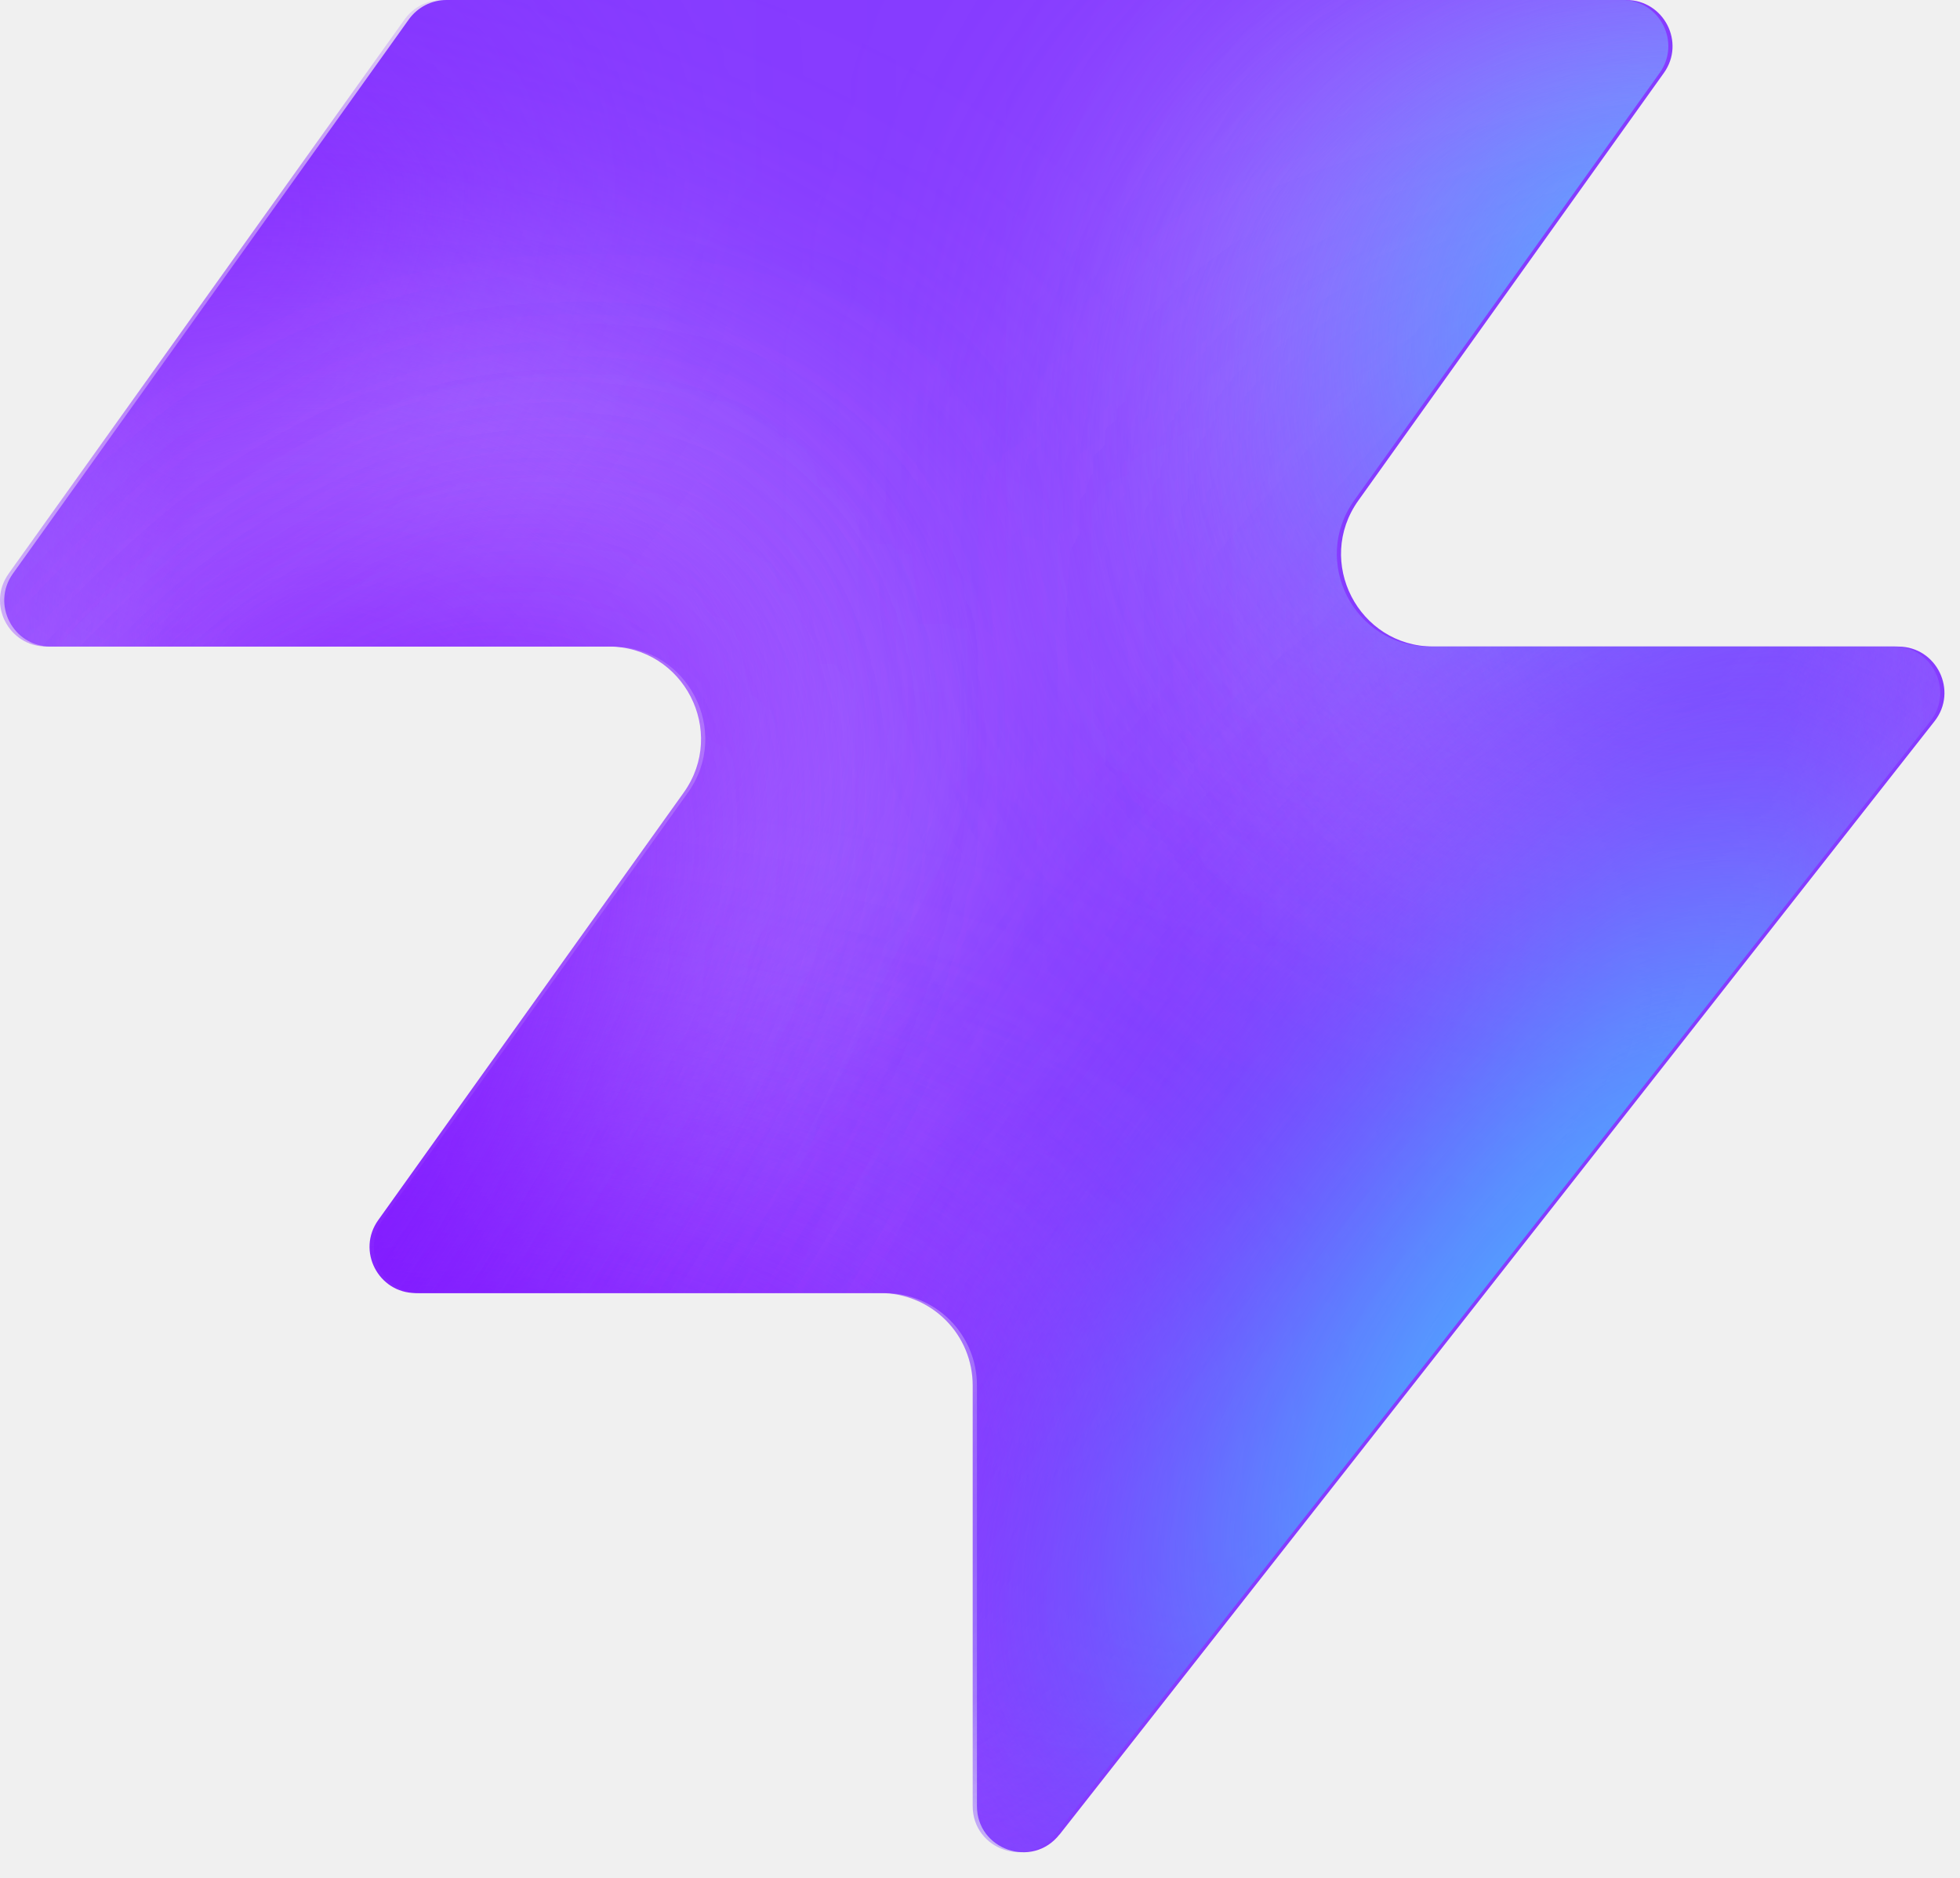
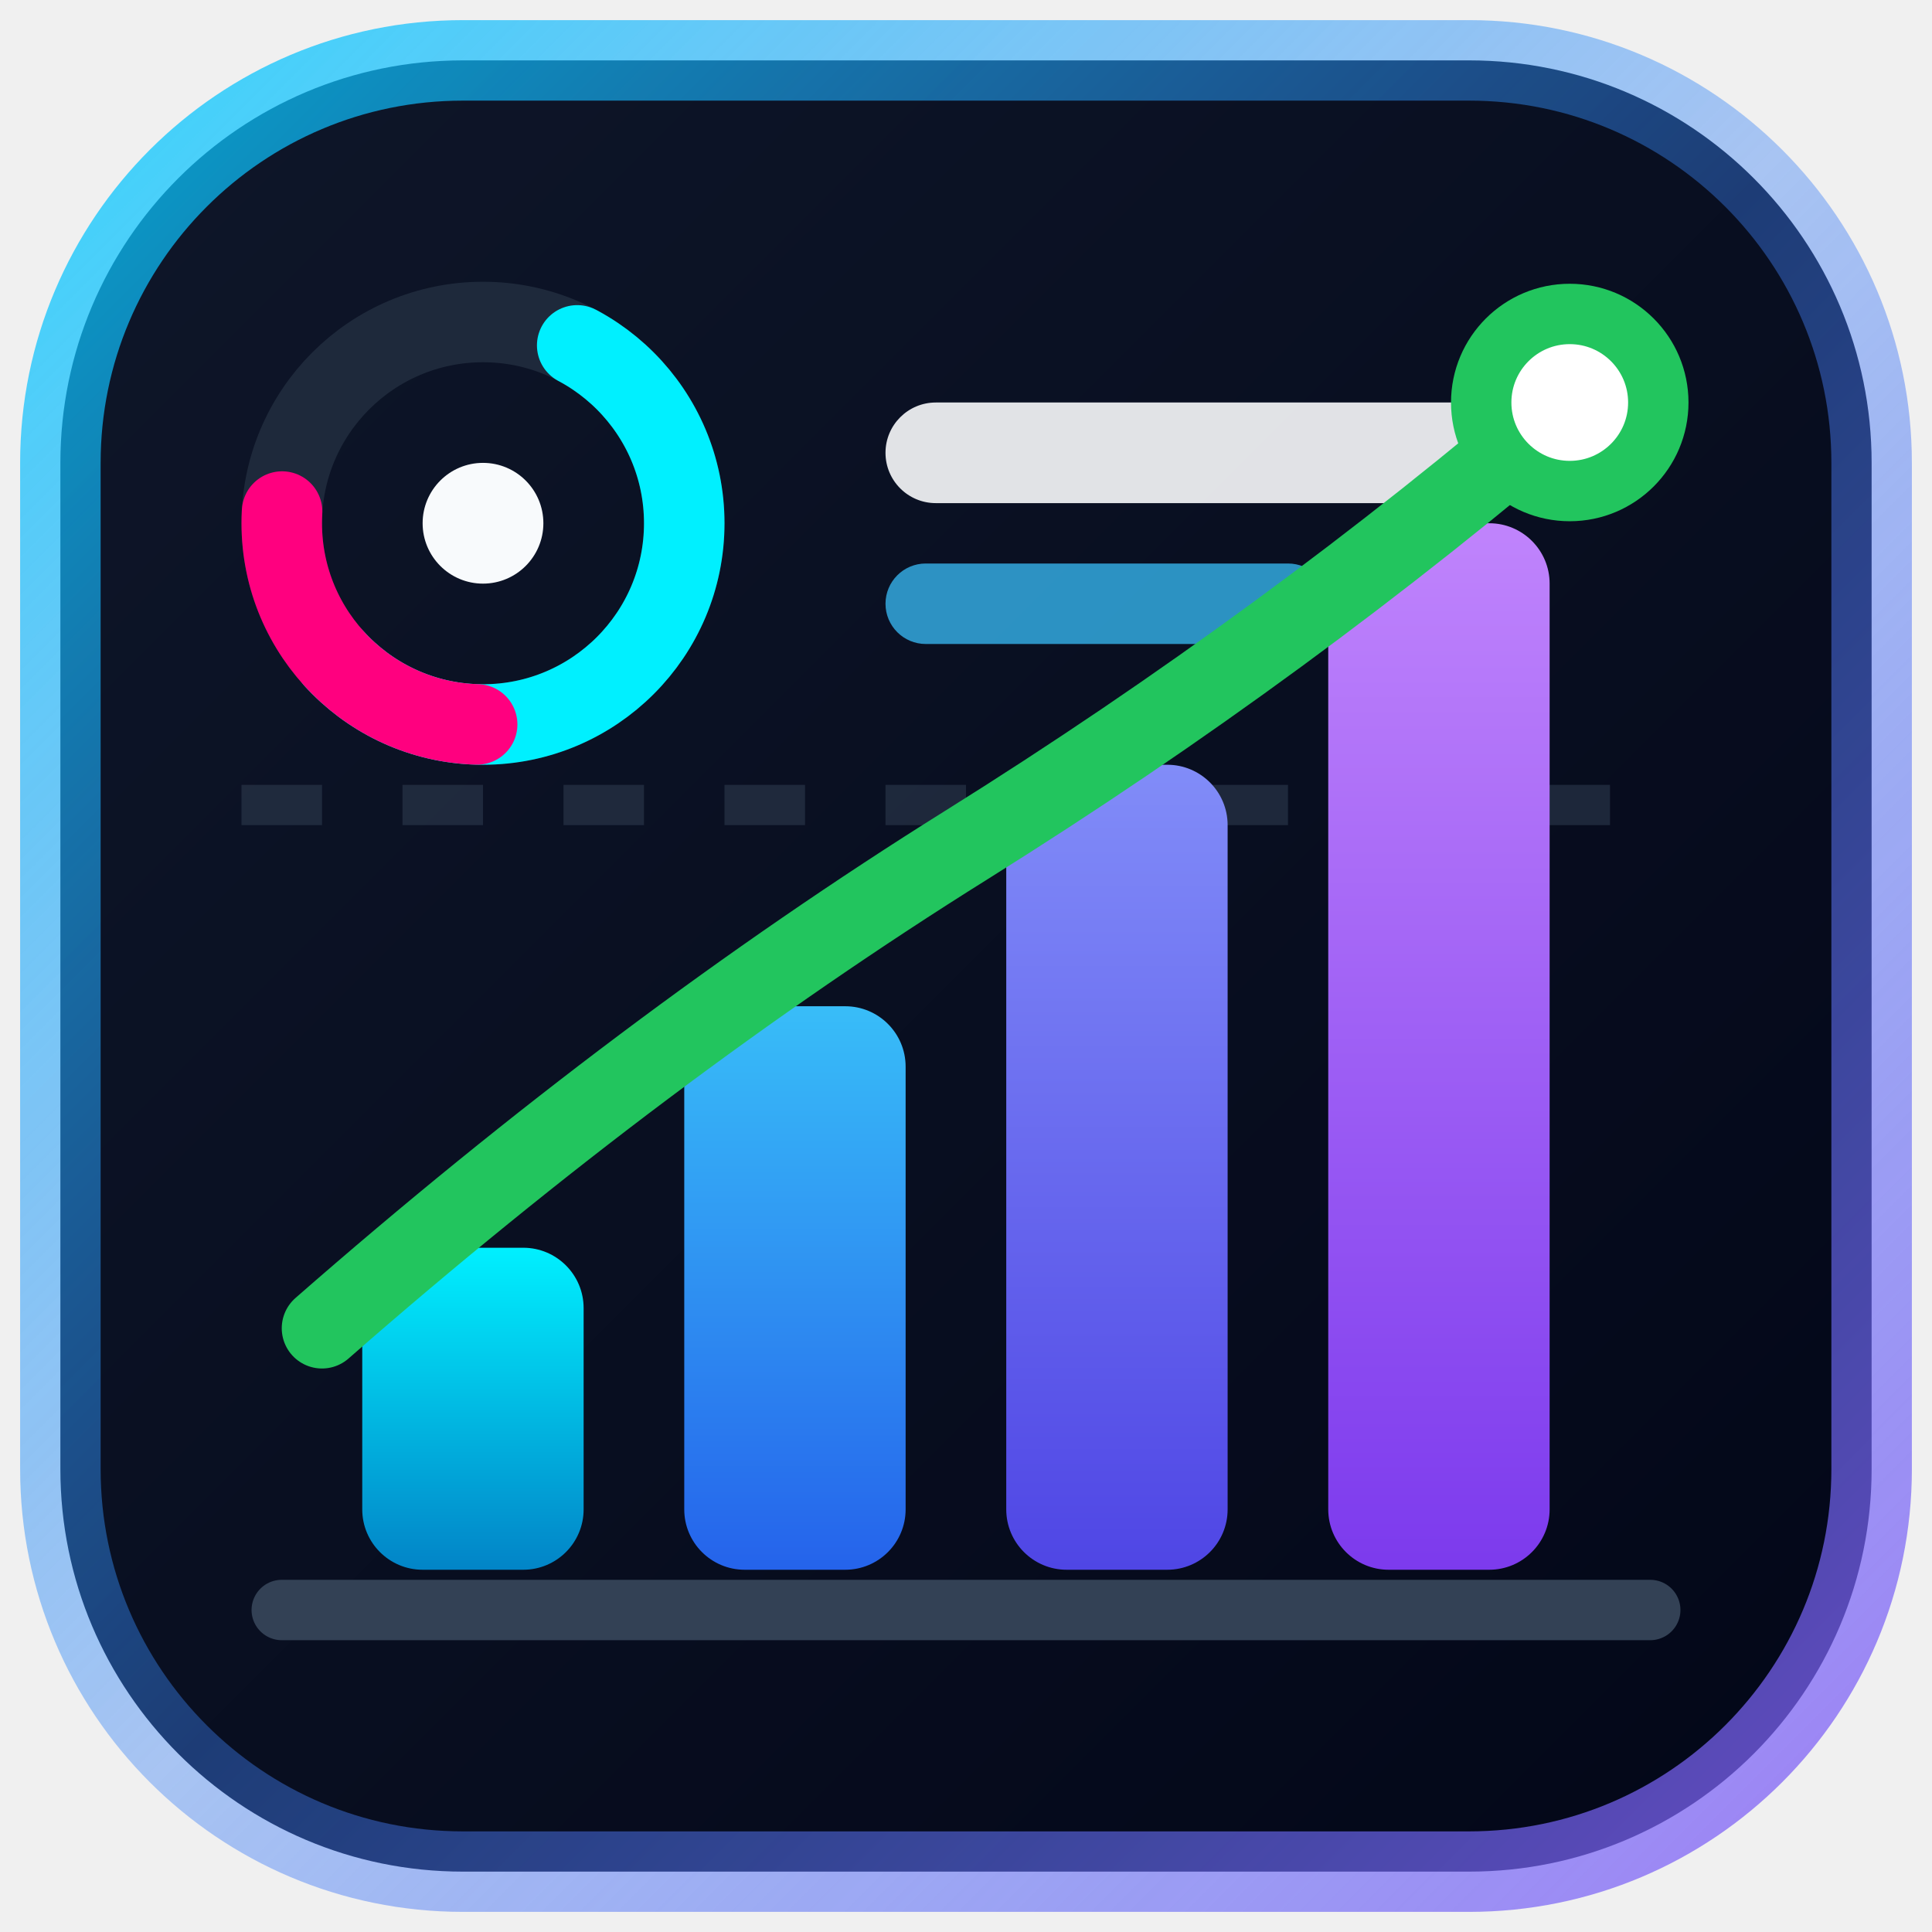
- <svg xmlns="http://www.w3.org/2000/svg" width="48" height="46" fill="none" viewBox="0 0 48 46">
-   <path fill="#863bff" d="M25.946 44.938c-.664.845-2.021.375-2.021-.698V33.937a2.26 2.26 0 0 0-2.262-2.262H10.287c-.92 0-1.456-1.04-.92-1.788l7.48-10.471c1.07-1.497 0-3.578-1.842-3.578H1.237c-.92 0-1.456-1.04-.92-1.788L10.013.474c.214-.297.556-.474.92-.474h28.894c.92 0 1.456 1.04.92 1.788l-7.48 10.471c-1.07 1.498 0 3.579 1.842 3.579h11.377c.943 0 1.473 1.088.89 1.83L25.947 44.94z" style="fill:#863bff;fill:color(display-p3 .525 .23 1);fill-opacity:1" />
-   <mask id="a" width="48" height="46" x="0" y="0" maskUnits="userSpaceOnUse" style="mask-type:alpha">
-     <path fill="#000" d="M25.842 44.938c-.664.844-2.021.375-2.021-.698V33.937a2.26 2.26 0 0 0-2.262-2.262H10.183c-.92 0-1.456-1.04-.92-1.788l7.48-10.471c1.07-1.498 0-3.579-1.842-3.579H1.133c-.92 0-1.456-1.04-.92-1.787L9.91.473c.214-.297.556-.474.92-.474h28.894c.92 0 1.456 1.04.92 1.788l-7.48 10.471c-1.07 1.498 0 3.578 1.842 3.578h11.377c.943 0 1.473 1.088.89 1.832L25.843 44.94z" style="fill:#000;fill-opacity:1" />
-   </mask>
-   <g mask="url(#a)">
-     <g filter="url(#b)">
-       <ellipse cx="5.508" cy="14.704" fill="#ede6ff" rx="5.508" ry="14.704" style="fill:#ede6ff;fill:color(display-p3 .927 .903 1);fill-opacity:1" transform="matrix(.00324 1 1 -.00324 -4.47 31.516)" />
-     </g>
-     <g filter="url(#c)">
-       <ellipse cx="10.399" cy="29.851" fill="#ede6ff" rx="10.399" ry="29.851" style="fill:#ede6ff;fill:color(display-p3 .927 .903 1);fill-opacity:1" transform="matrix(.00324 1 1 -.00324 -39.328 7.883)" />
-     </g>
-     <g filter="url(#d)">
-       <ellipse cx="5.508" cy="30.487" fill="#7e14ff" rx="5.508" ry="30.487" style="fill:#7e14ff;fill:color(display-p3 .492 .077 1);fill-opacity:1" transform="rotate(89.814 -25.913 -14.639)scale(1 -1)" />
-     </g>
-     <g filter="url(#e)">
-       <ellipse cx="5.508" cy="30.599" fill="#7e14ff" rx="5.508" ry="30.599" style="fill:#7e14ff;fill:color(display-p3 .492 .077 1);fill-opacity:1" transform="rotate(89.814 -32.644 -3.334)scale(1 -1)" />
-     </g>
-     <g filter="url(#f)">
-       <ellipse cx="5.508" cy="30.599" fill="#7e14ff" rx="5.508" ry="30.599" style="fill:#7e14ff;fill:color(display-p3 .492 .077 1);fill-opacity:1" transform="matrix(.00324 1 1 -.00324 -34.34 30.47)" />
-     </g>
-     <g filter="url(#g)">
-       <ellipse cx="14.072" cy="22.078" fill="#ede6ff" rx="14.072" ry="22.078" style="fill:#ede6ff;fill:color(display-p3 .927 .903 1);fill-opacity:1" transform="rotate(93.35 24.506 48.493)scale(-1 1)" />
-     </g>
-     <g filter="url(#h)">
-       <ellipse cx="3.47" cy="21.501" fill="#7e14ff" rx="3.47" ry="21.501" style="fill:#7e14ff;fill:color(display-p3 .492 .077 1);fill-opacity:1" transform="rotate(89.009 28.708 47.59)scale(-1 1)" />
-     </g>
-     <g filter="url(#i)">
-       <ellipse cx="3.47" cy="21.501" fill="#7e14ff" rx="3.47" ry="21.501" style="fill:#7e14ff;fill:color(display-p3 .492 .077 1);fill-opacity:1" transform="rotate(89.009 28.708 47.59)scale(-1 1)" />
-     </g>
-     <g filter="url(#j)">
-       <ellipse cx=".387" cy="8.972" fill="#7e14ff" rx="4.407" ry="29.108" style="fill:#7e14ff;fill:color(display-p3 .492 .077 1);fill-opacity:1" transform="rotate(39.51 .387 8.972)" />
-     </g>
-     <g filter="url(#k)">
-       <ellipse cx="47.523" cy="-6.092" fill="#7e14ff" rx="4.407" ry="29.108" style="fill:#7e14ff;fill:color(display-p3 .492 .077 1);fill-opacity:1" transform="rotate(37.892 47.523 -6.092)" />
-     </g>
-     <g filter="url(#l)">
-       <ellipse cx="41.412" cy="6.333" fill="#47bfff" rx="5.971" ry="9.665" style="fill:#47bfff;fill:color(display-p3 .28 .748 1);fill-opacity:1" transform="rotate(37.892 41.412 6.333)" />
-     </g>
-     <g filter="url(#m)">
-       <ellipse cx="-1.879" cy="38.332" fill="#7e14ff" rx="4.407" ry="29.108" style="fill:#7e14ff;fill:color(display-p3 .492 .077 1);fill-opacity:1" transform="rotate(37.892 -1.88 38.332)" />
-     </g>
-     <g filter="url(#n)">
-       <ellipse cx="-1.879" cy="38.332" fill="#7e14ff" rx="4.407" ry="29.108" style="fill:#7e14ff;fill:color(display-p3 .492 .077 1);fill-opacity:1" transform="rotate(37.892 -1.88 38.332)" />
-     </g>
-     <g filter="url(#o)">
-       <ellipse cx="35.651" cy="29.907" fill="#7e14ff" rx="4.407" ry="29.108" style="fill:#7e14ff;fill:color(display-p3 .492 .077 1);fill-opacity:1" transform="rotate(37.892 35.651 29.907)" />
-     </g>
-     <g filter="url(#p)">
-       <ellipse cx="38.418" cy="32.4" fill="#47bfff" rx="5.971" ry="15.297" style="fill:#47bfff;fill:color(display-p3 .28 .748 1);fill-opacity:1" transform="rotate(37.892 38.418 32.4)" />
-     </g>
-   </g>
+ <svg xmlns="http://www.w3.org/2000/svg" viewBox="0 0 48 48" width="48" height="48" fill="none">
  <defs>
-     <filter id="b" width="60.045" height="41.654" x="-19.77" y="16.149" color-interpolation-filters="sRGB" filterUnits="userSpaceOnUse">
-       <feFlood flood-opacity="0" result="BackgroundImageFix" />
-       <feBlend in="SourceGraphic" in2="BackgroundImageFix" result="shape" />
-       <feGaussianBlur result="effect1_foregroundBlur_2002_17158" stdDeviation="7.659" />
-     </filter>
-     <filter id="c" width="90.34" height="51.437" x="-54.613" y="-7.533" color-interpolation-filters="sRGB" filterUnits="userSpaceOnUse">
-       <feFlood flood-opacity="0" result="BackgroundImageFix" />
-       <feBlend in="SourceGraphic" in2="BackgroundImageFix" result="shape" />
-       <feGaussianBlur result="effect1_foregroundBlur_2002_17158" stdDeviation="7.659" />
-     </filter>
-     <filter id="d" width="79.355" height="29.4" x="-49.64" y="2.03" color-interpolation-filters="sRGB" filterUnits="userSpaceOnUse">
-       <feFlood flood-opacity="0" result="BackgroundImageFix" />
-       <feBlend in="SourceGraphic" in2="BackgroundImageFix" result="shape" />
-       <feGaussianBlur result="effect1_foregroundBlur_2002_17158" stdDeviation="4.596" />
-     </filter>
-     <filter id="e" width="79.579" height="29.4" x="-45.045" y="20.029" color-interpolation-filters="sRGB" filterUnits="userSpaceOnUse">
-       <feFlood flood-opacity="0" result="BackgroundImageFix" />
-       <feBlend in="SourceGraphic" in2="BackgroundImageFix" result="shape" />
-       <feGaussianBlur result="effect1_foregroundBlur_2002_17158" stdDeviation="4.596" />
-     </filter>
-     <filter id="f" width="79.579" height="29.4" x="-43.513" y="21.178" color-interpolation-filters="sRGB" filterUnits="userSpaceOnUse">
-       <feFlood flood-opacity="0" result="BackgroundImageFix" />
-       <feBlend in="SourceGraphic" in2="BackgroundImageFix" result="shape" />
-       <feGaussianBlur result="effect1_foregroundBlur_2002_17158" stdDeviation="4.596" />
-     </filter>
-     <filter id="g" width="74.749" height="58.852" x="15.756" y="-17.901" color-interpolation-filters="sRGB" filterUnits="userSpaceOnUse">
-       <feFlood flood-opacity="0" result="BackgroundImageFix" />
-       <feBlend in="SourceGraphic" in2="BackgroundImageFix" result="shape" />
-       <feGaussianBlur result="effect1_foregroundBlur_2002_17158" stdDeviation="7.659" />
-     </filter>
-     <filter id="h" width="61.377" height="25.362" x="23.548" y="2.284" color-interpolation-filters="sRGB" filterUnits="userSpaceOnUse">
-       <feFlood flood-opacity="0" result="BackgroundImageFix" />
-       <feBlend in="SourceGraphic" in2="BackgroundImageFix" result="shape" />
-       <feGaussianBlur result="effect1_foregroundBlur_2002_17158" stdDeviation="4.596" />
-     </filter>
-     <filter id="i" width="61.377" height="25.362" x="23.548" y="2.284" color-interpolation-filters="sRGB" filterUnits="userSpaceOnUse">
-       <feFlood flood-opacity="0" result="BackgroundImageFix" />
-       <feBlend in="SourceGraphic" in2="BackgroundImageFix" result="shape" />
-       <feGaussianBlur result="effect1_foregroundBlur_2002_17158" stdDeviation="4.596" />
-     </filter>
-     <filter id="j" width="56.045" height="63.649" x="-27.636" y="-22.853" color-interpolation-filters="sRGB" filterUnits="userSpaceOnUse">
-       <feFlood flood-opacity="0" result="BackgroundImageFix" />
-       <feBlend in="SourceGraphic" in2="BackgroundImageFix" result="shape" />
-       <feGaussianBlur result="effect1_foregroundBlur_2002_17158" stdDeviation="4.596" />
-     </filter>
-     <filter id="k" width="54.814" height="64.646" x="20.116" y="-38.415" color-interpolation-filters="sRGB" filterUnits="userSpaceOnUse">
-       <feFlood flood-opacity="0" result="BackgroundImageFix" />
-       <feBlend in="SourceGraphic" in2="BackgroundImageFix" result="shape" />
-       <feGaussianBlur result="effect1_foregroundBlur_2002_17158" stdDeviation="4.596" />
-     </filter>
-     <filter id="l" width="33.541" height="35.313" x="24.641" y="-11.323" color-interpolation-filters="sRGB" filterUnits="userSpaceOnUse">
-       <feFlood flood-opacity="0" result="BackgroundImageFix" />
-       <feBlend in="SourceGraphic" in2="BackgroundImageFix" result="shape" />
-       <feGaussianBlur result="effect1_foregroundBlur_2002_17158" stdDeviation="4.596" />
-     </filter>
-     <filter id="m" width="54.814" height="64.646" x="-29.286" y="6.009" color-interpolation-filters="sRGB" filterUnits="userSpaceOnUse">
-       <feFlood flood-opacity="0" result="BackgroundImageFix" />
-       <feBlend in="SourceGraphic" in2="BackgroundImageFix" result="shape" />
-       <feGaussianBlur result="effect1_foregroundBlur_2002_17158" stdDeviation="4.596" />
-     </filter>
-     <filter id="n" width="54.814" height="64.646" x="-29.286" y="6.009" color-interpolation-filters="sRGB" filterUnits="userSpaceOnUse">
-       <feFlood flood-opacity="0" result="BackgroundImageFix" />
-       <feBlend in="SourceGraphic" in2="BackgroundImageFix" result="shape" />
-       <feGaussianBlur result="effect1_foregroundBlur_2002_17158" stdDeviation="4.596" />
-     </filter>
-     <filter id="o" width="54.814" height="64.646" x="8.244" y="-2.416" color-interpolation-filters="sRGB" filterUnits="userSpaceOnUse">
-       <feFlood flood-opacity="0" result="BackgroundImageFix" />
-       <feBlend in="SourceGraphic" in2="BackgroundImageFix" result="shape" />
-       <feGaussianBlur result="effect1_foregroundBlur_2002_17158" stdDeviation="4.596" />
-     </filter>
-     <filter id="p" width="39.409" height="43.623" x="18.713" y="10.588" color-interpolation-filters="sRGB" filterUnits="userSpaceOnUse">
-       <feFlood flood-opacity="0" result="BackgroundImageFix" />
-       <feBlend in="SourceGraphic" in2="BackgroundImageFix" result="shape" />
-       <feGaussianBlur result="effect1_foregroundBlur_2002_17158" stdDeviation="4.596" />
-     </filter>
+     <linearGradient id="bg-grad" x1="0" y1="0" x2="48" y2="48" gradientUnits="userSpaceOnUse">
+       <stop offset="0%" stop-color="#0f172a" />
+       <stop offset="100%" stop-color="#020617" />
+     </linearGradient>
+     <linearGradient id="border-grad" x1="0" y1="0" x2="48" y2="48" gradientUnits="userSpaceOnUse">
+       <stop offset="0%" stop-color="#00d2ff" stop-opacity="0.8" />
+       <stop offset="50%" stop-color="#3b82f6" stop-opacity="0.4" />
+       <stop offset="100%" stop-color="#8b5cf6" stop-opacity="0.8" />
+     </linearGradient>
+     <linearGradient id="bar-cyan" x1="0" y1="0" x2="0" y2="1">
+       <stop offset="0%" stop-color="#00f0ff" />
+       <stop offset="100%" stop-color="#0284c7" />
+     </linearGradient>
+     <linearGradient id="bar-blue" x1="0" y1="0" x2="0" y2="1">
+       <stop offset="0%" stop-color="#38bdf8" />
+       <stop offset="100%" stop-color="#2563eb" />
+     </linearGradient>
+     <linearGradient id="bar-indigo" x1="0" y1="0" x2="0" y2="1">
+       <stop offset="0%" stop-color="#818cf8" />
+       <stop offset="100%" stop-color="#4f46e5" />
+     </linearGradient>
+     <linearGradient id="bar-purple" x1="0" y1="0" x2="0" y2="1">
+       <stop offset="0%" stop-color="#c084fc" />
+       <stop offset="100%" stop-color="#7c3aed" />
+     </linearGradient>
+     <linearGradient id="trend-fill" x1="0" y1="0" x2="0" y2="1">
+       <stop offset="0%" stop-color="#00f0ff" stop-opacity="0.3" />
+       <stop offset="100%" stop-color="#00f0ff" stop-opacity="0" />
+     </linearGradient>
  </defs>
+   <rect x="1.5" y="1.5" width="45" height="45" rx="10" fill="url(#bg-grad)" stroke="url(#border-grad)" stroke-width="2" />
+   <circle cx="12" cy="13" r="5" fill="none" stroke="#1e293b" stroke-width="2" />
+   <circle cx="12" cy="13" r="5" fill="none" stroke="#00f0ff" stroke-width="2" stroke-dasharray="18 14" stroke-dashoffset="6" stroke-linecap="round" />
+   <circle cx="12" cy="13" r="5" fill="none" stroke="#ff007f" stroke-width="2" stroke-dasharray="8 24" stroke-dashoffset="24" stroke-linecap="round" />
+   <circle cx="12" cy="13" r="1.5" fill="#f8fafc" />
+   <rect x="22" y="10" width="18" height="2.5" rx="1.25" fill="#f8fafc" opacity="0.9" />
+   <rect x="22" y="14" width="11" height="2" rx="1" fill="#38bdf8" opacity="0.75" />
+   <line x1="6" y1="20" x2="42" y2="20" stroke="#334155" stroke-width="1" stroke-dasharray="2 2" opacity="0.5" />
+   <line x1="7" y1="40" x2="41" y2="40" stroke="#334155" stroke-width="1.5" stroke-linecap="round" />
+   <rect x="9" y="31" width="5.5" height="8" rx="1.5" fill="url(#bar-cyan)" />
+   <rect x="17" y="25" width="5.5" height="14" rx="1.5" fill="url(#bar-blue)" />
+   <rect x="25" y="19" width="5.5" height="20" rx="1.5" fill="url(#bar-indigo)" />
+   <rect x="33" y="13" width="5.5" height="26" rx="1.5" fill="url(#bar-purple)" />
+   <path d="M 8 33 Q 16 26 24 21 T 39 10" fill="none" stroke="#22c55e" stroke-width="2" stroke-linecap="round" stroke-linejoin="round" />
+   <circle cx="39" cy="10" r="2.2" fill="#ffffff" stroke="#22c55e" stroke-width="1.5" />
</svg>
